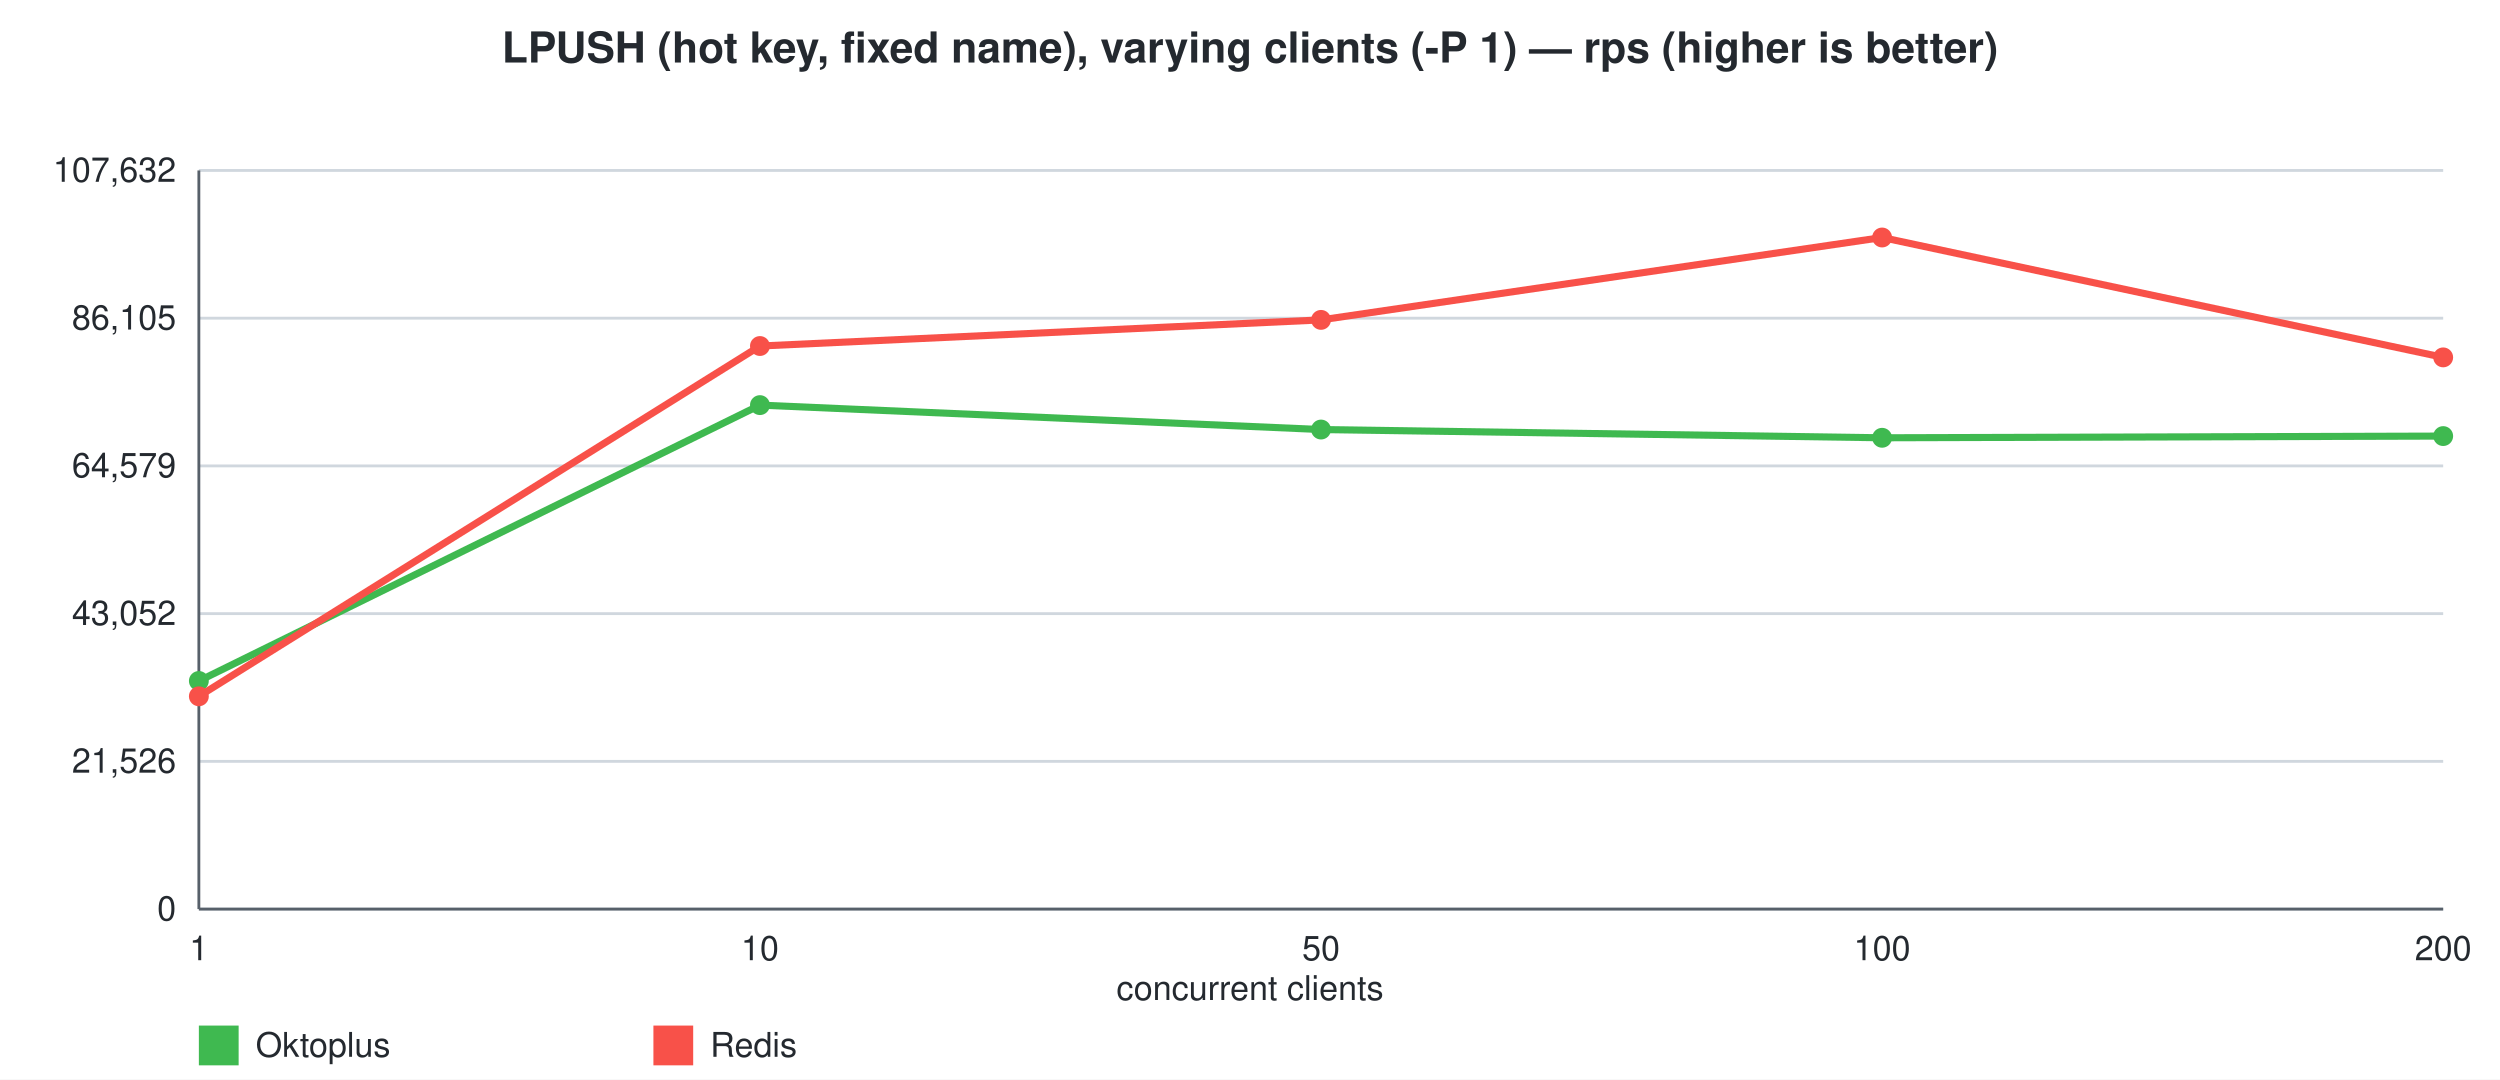
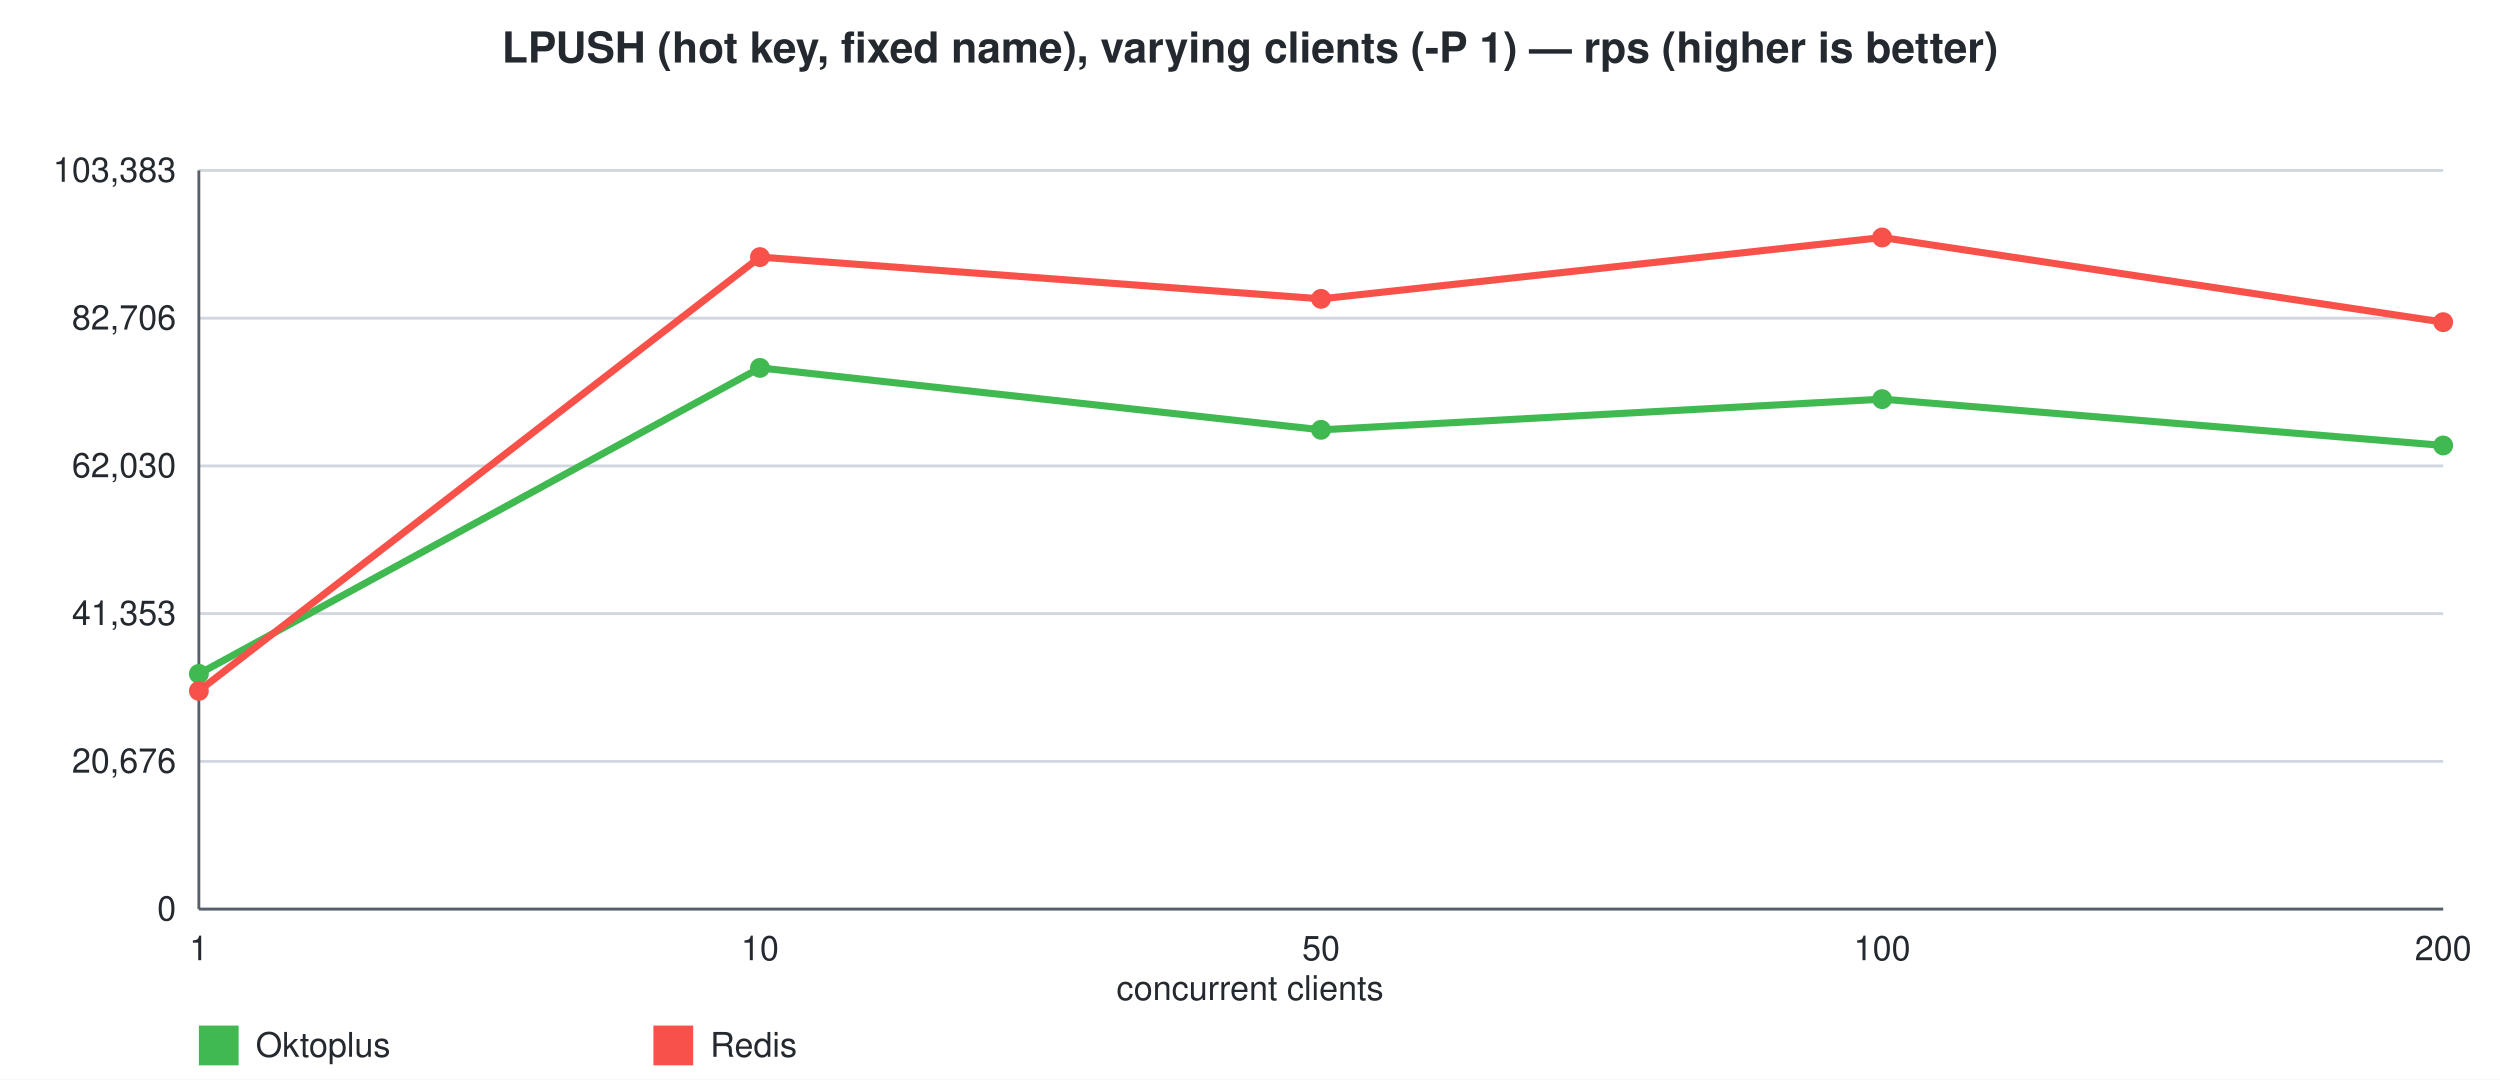
<svg xmlns="http://www.w3.org/2000/svg" width="880" height="380" viewBox="0 0 880 380" font-family="-apple-system, Segoe UI, Helvetica, Arial, sans-serif" font-size="12">
  <rect width="880" height="380" fill="#ffffff" />
  <text x="440.0" y="22" text-anchor="middle" fill="#24292f" font-size="15" font-weight="600">LPUSH (hot key, fixed name), varying clients (-P 1) — rps (higher is better)</text>
  <line x1="70" y1="320.0" x2="860" y2="320.0" stroke="#d0d7de" stroke-width="1" />
  <text x="62" y="324.0" text-anchor="end" fill="#24292f">0</text>
  <line x1="70" y1="268.0" x2="860" y2="268.0" stroke="#d0d7de" stroke-width="1" />
-   <text x="62" y="272.0" text-anchor="end" fill="#24292f">21,526</text>
+   <text x="62" y="272.0" text-anchor="end" fill="#24292f">20,676</text>
  <line x1="70" y1="216.0" x2="860" y2="216.0" stroke="#d0d7de" stroke-width="1" />
-   <text x="62" y="220.0" text-anchor="end" fill="#24292f">43,052</text>
-   <line x1="70" y1="164.0" x2="860" y2="164.0" stroke="#d0d7de" stroke-width="1" />
-   <text x="62" y="168.0" text-anchor="end" fill="#24292f">64,579</text>
-   <line x1="70" y1="112" x2="860" y2="112" stroke="#d0d7de" stroke-width="1" />
-   <text x="62" y="116" text-anchor="end" fill="#24292f">86,105</text>
-   <line x1="70" y1="60" x2="860" y2="60" stroke="#d0d7de" stroke-width="1" />
-   <text x="62" y="64" text-anchor="end" fill="#24292f">107,632</text>
+   <text x="62" y="220.0" text-anchor="end" fill="#24292f">41,353</text>
+   <line x1="70" y1="164" x2="860" y2="164" stroke="#d0d7de" stroke-width="1" />
+   <text x="62" y="168" text-anchor="end" fill="#24292f">62,030</text>
+   <line x1="70" y1="112.0" x2="860" y2="112.0" stroke="#d0d7de" stroke-width="1" />
+   <text x="62" y="116.0" text-anchor="end" fill="#24292f">82,706</text>
+   <line x1="70" y1="60.0" x2="860" y2="60.0" stroke="#d0d7de" stroke-width="1" />
+   <text x="62" y="64.0" text-anchor="end" fill="#24292f">103,383</text>
  <line x1="70" y1="60" x2="70" y2="320" stroke="#57606a" stroke-width="1" />
  <line x1="70" y1="320" x2="860" y2="320" stroke="#57606a" stroke-width="1" />
  <text x="70.0" y="338" text-anchor="middle" fill="#24292f">1</text>
  <text x="267.5" y="338" text-anchor="middle" fill="#24292f">10</text>
  <text x="465.0" y="338" text-anchor="middle" fill="#24292f">50</text>
  <text x="662.5" y="338" text-anchor="middle" fill="#24292f">100</text>
  <text x="860.0" y="338" text-anchor="middle" fill="#24292f">200</text>
  <text x="440.0" y="352" text-anchor="middle" fill="#24292f">concurrent clients</text>
-   <polyline fill="none" stroke="#3fb950" stroke-width="2.5" points="70.0,239.7 267.5,142.6 465.0,151.2 662.5,154.1 860.0,153.5" />
-   <circle cx="70.0" cy="239.7" r="3.5" fill="#3fb950" />
-   <circle cx="267.5" cy="142.6" r="3.5" fill="#3fb950" />
-   <circle cx="465.0" cy="151.2" r="3.5" fill="#3fb950" />
-   <circle cx="662.5" cy="154.1" r="3.5" fill="#3fb950" />
-   <circle cx="860.0" cy="153.5" r="3.5" fill="#3fb950" />
-   <polyline fill="none" stroke="#f85149" stroke-width="2.5" points="70.0,245.1 267.5,121.8 465.0,112.6 662.5,83.6 860.0,125.8" />
-   <circle cx="70.0" cy="245.1" r="3.5" fill="#f85149" />
-   <circle cx="267.5" cy="121.8" r="3.5" fill="#f85149" />
-   <circle cx="465.0" cy="112.6" r="3.5" fill="#f85149" />
+   <polyline fill="none" stroke="#3fb950" stroke-width="2.5" points="70.0,237.2 267.5,129.5 465.0,151.3 662.5,140.5 860.0,156.8" />
+   <circle cx="70.0" cy="237.2" r="3.5" fill="#3fb950" />
+   <circle cx="267.5" cy="129.5" r="3.5" fill="#3fb950" />
+   <circle cx="465.0" cy="151.3" r="3.5" fill="#3fb950" />
+   <circle cx="662.5" cy="140.5" r="3.5" fill="#3fb950" />
+   <circle cx="860.0" cy="156.8" r="3.5" fill="#3fb950" />
+   <polyline fill="none" stroke="#f85149" stroke-width="2.5" points="70.0,243.2 267.5,90.5 465.0,105.2 662.5,83.6 860.0,113.4" />
+   <circle cx="70.0" cy="243.2" r="3.5" fill="#f85149" />
+   <circle cx="267.5" cy="90.5" r="3.5" fill="#f85149" />
+   <circle cx="465.0" cy="105.2" r="3.5" fill="#f85149" />
  <circle cx="662.5" cy="83.6" r="3.5" fill="#f85149" />
-   <circle cx="860.0" cy="125.8" r="3.5" fill="#f85149" />
+   <circle cx="860.0" cy="113.4" r="3.5" fill="#f85149" />
  <rect x="70" y="361" width="14" height="14" fill="#3fb950" />
  <text x="90" y="372" fill="#24292f">Oktoplus</text>
  <rect x="230" y="361" width="14" height="14" fill="#f85149" />
  <text x="250" y="372" fill="#24292f">Redis</text>
</svg>
